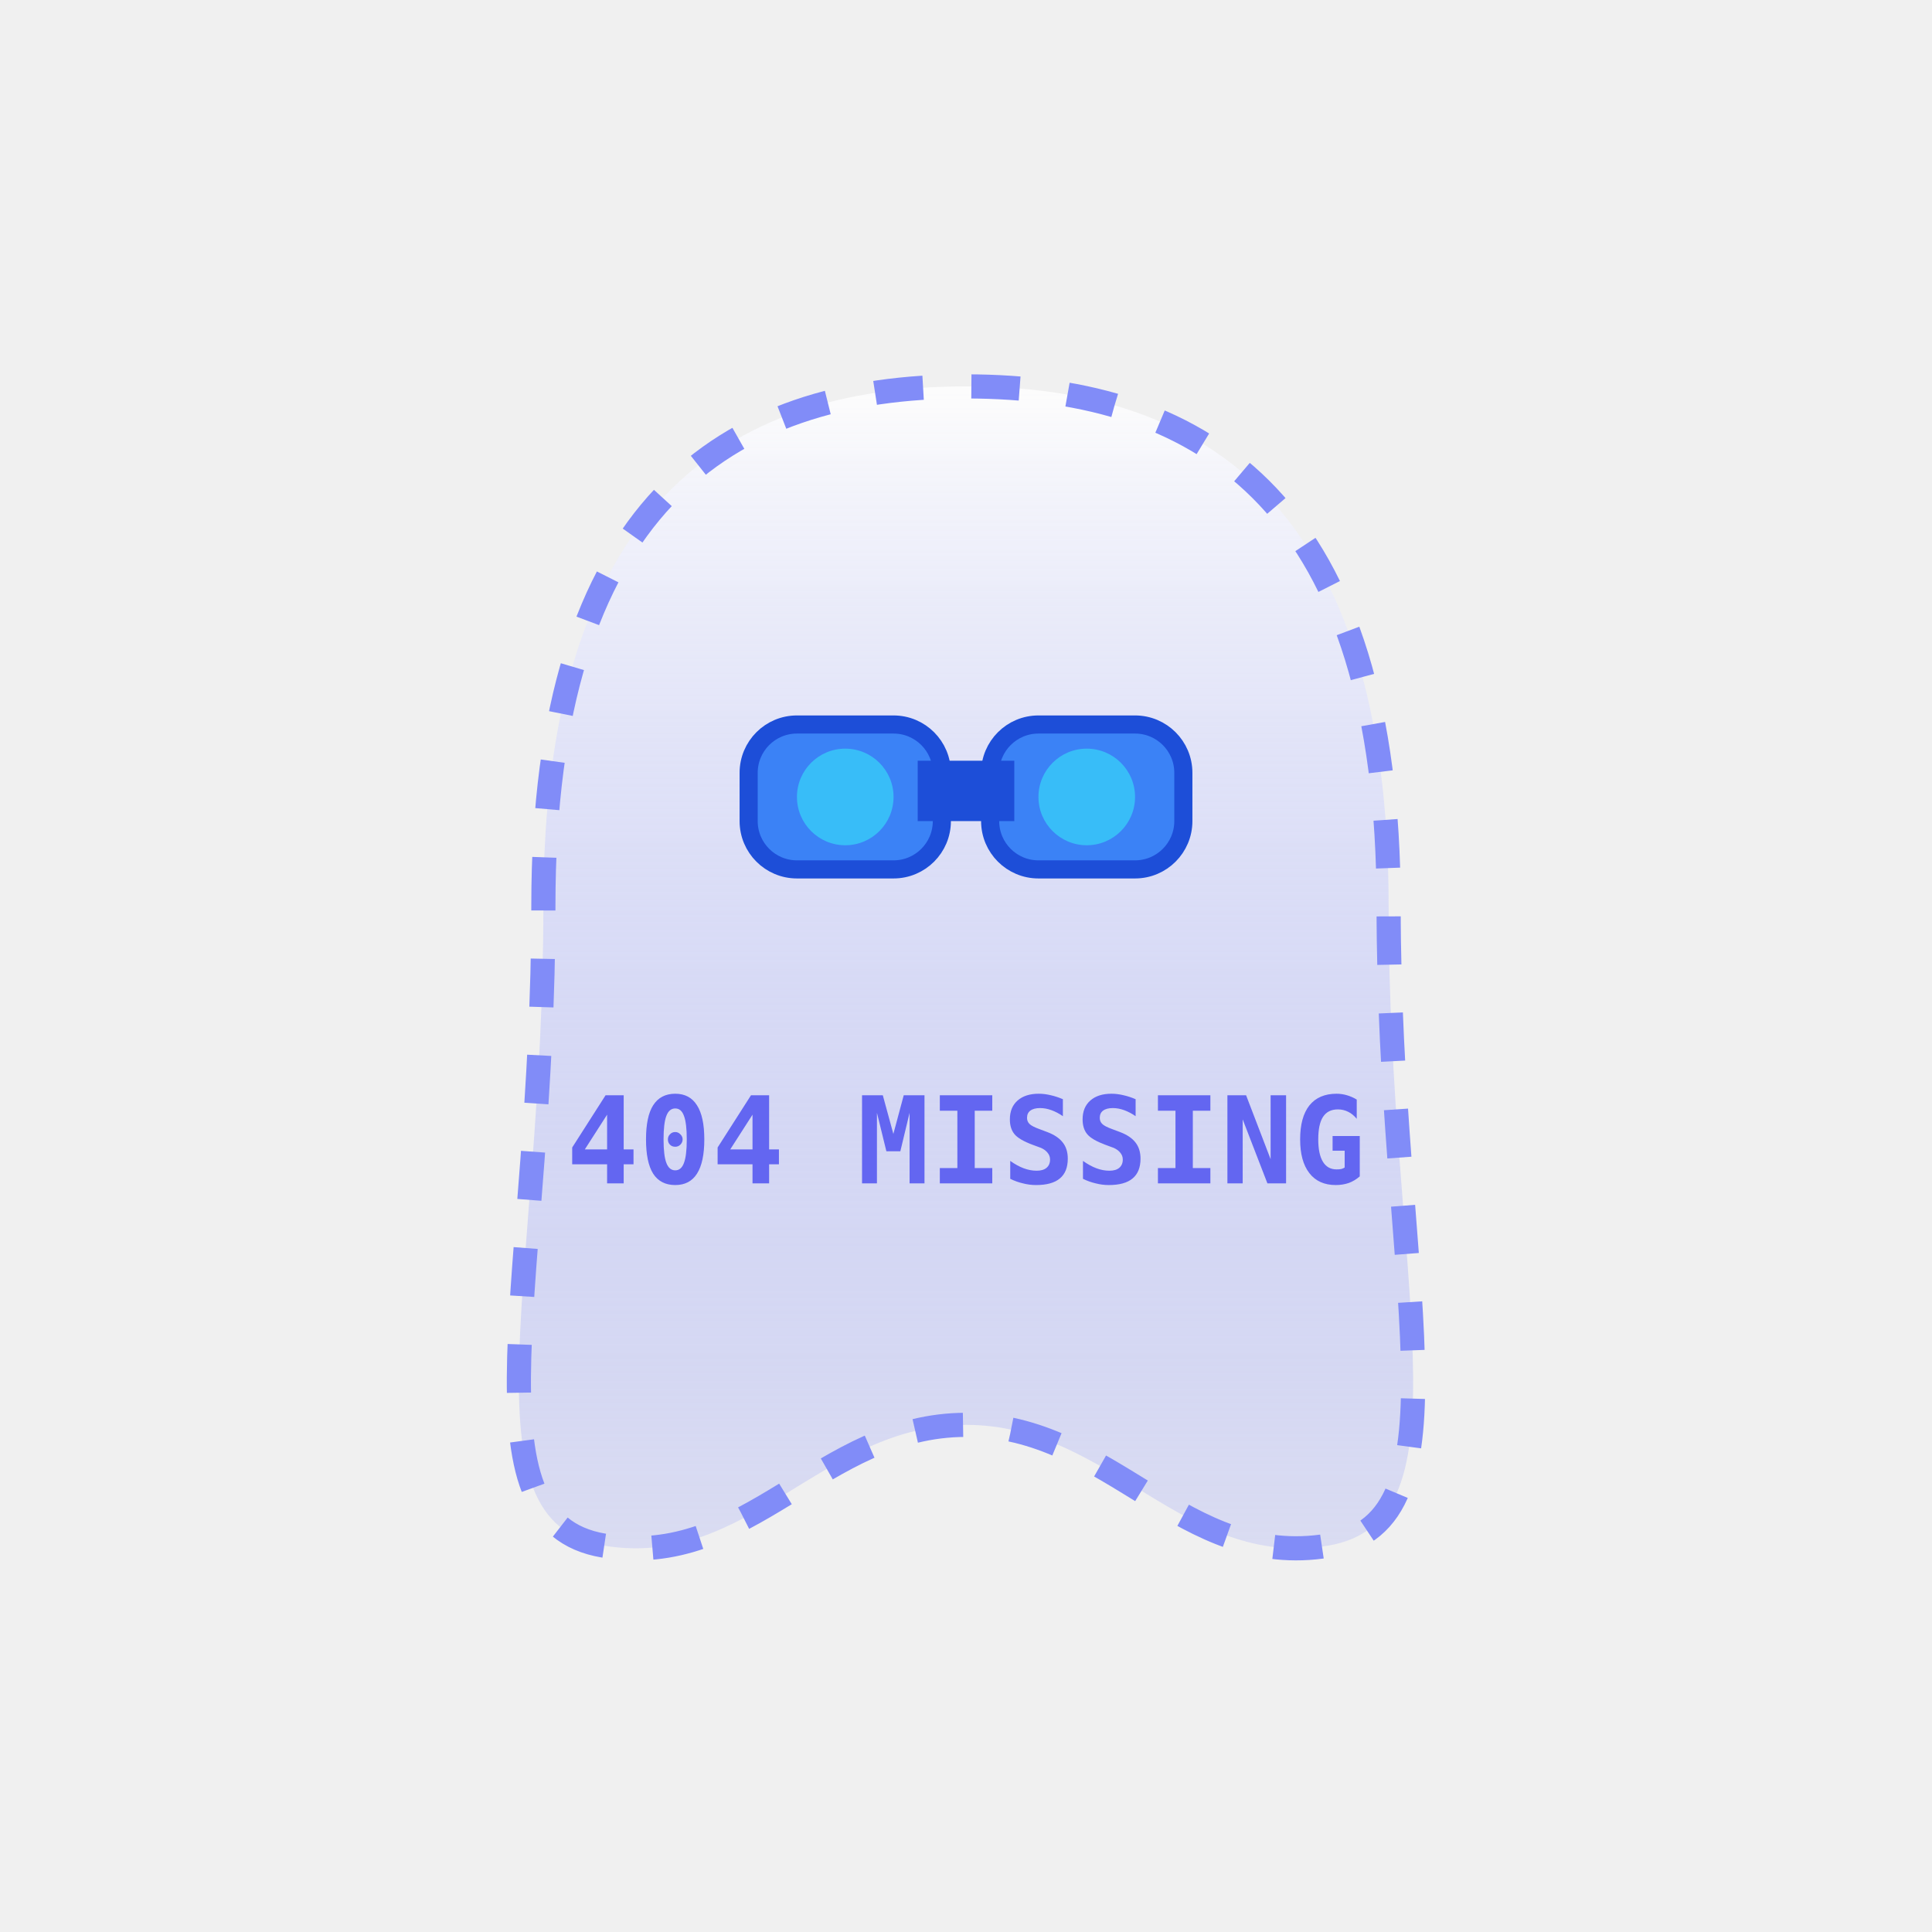
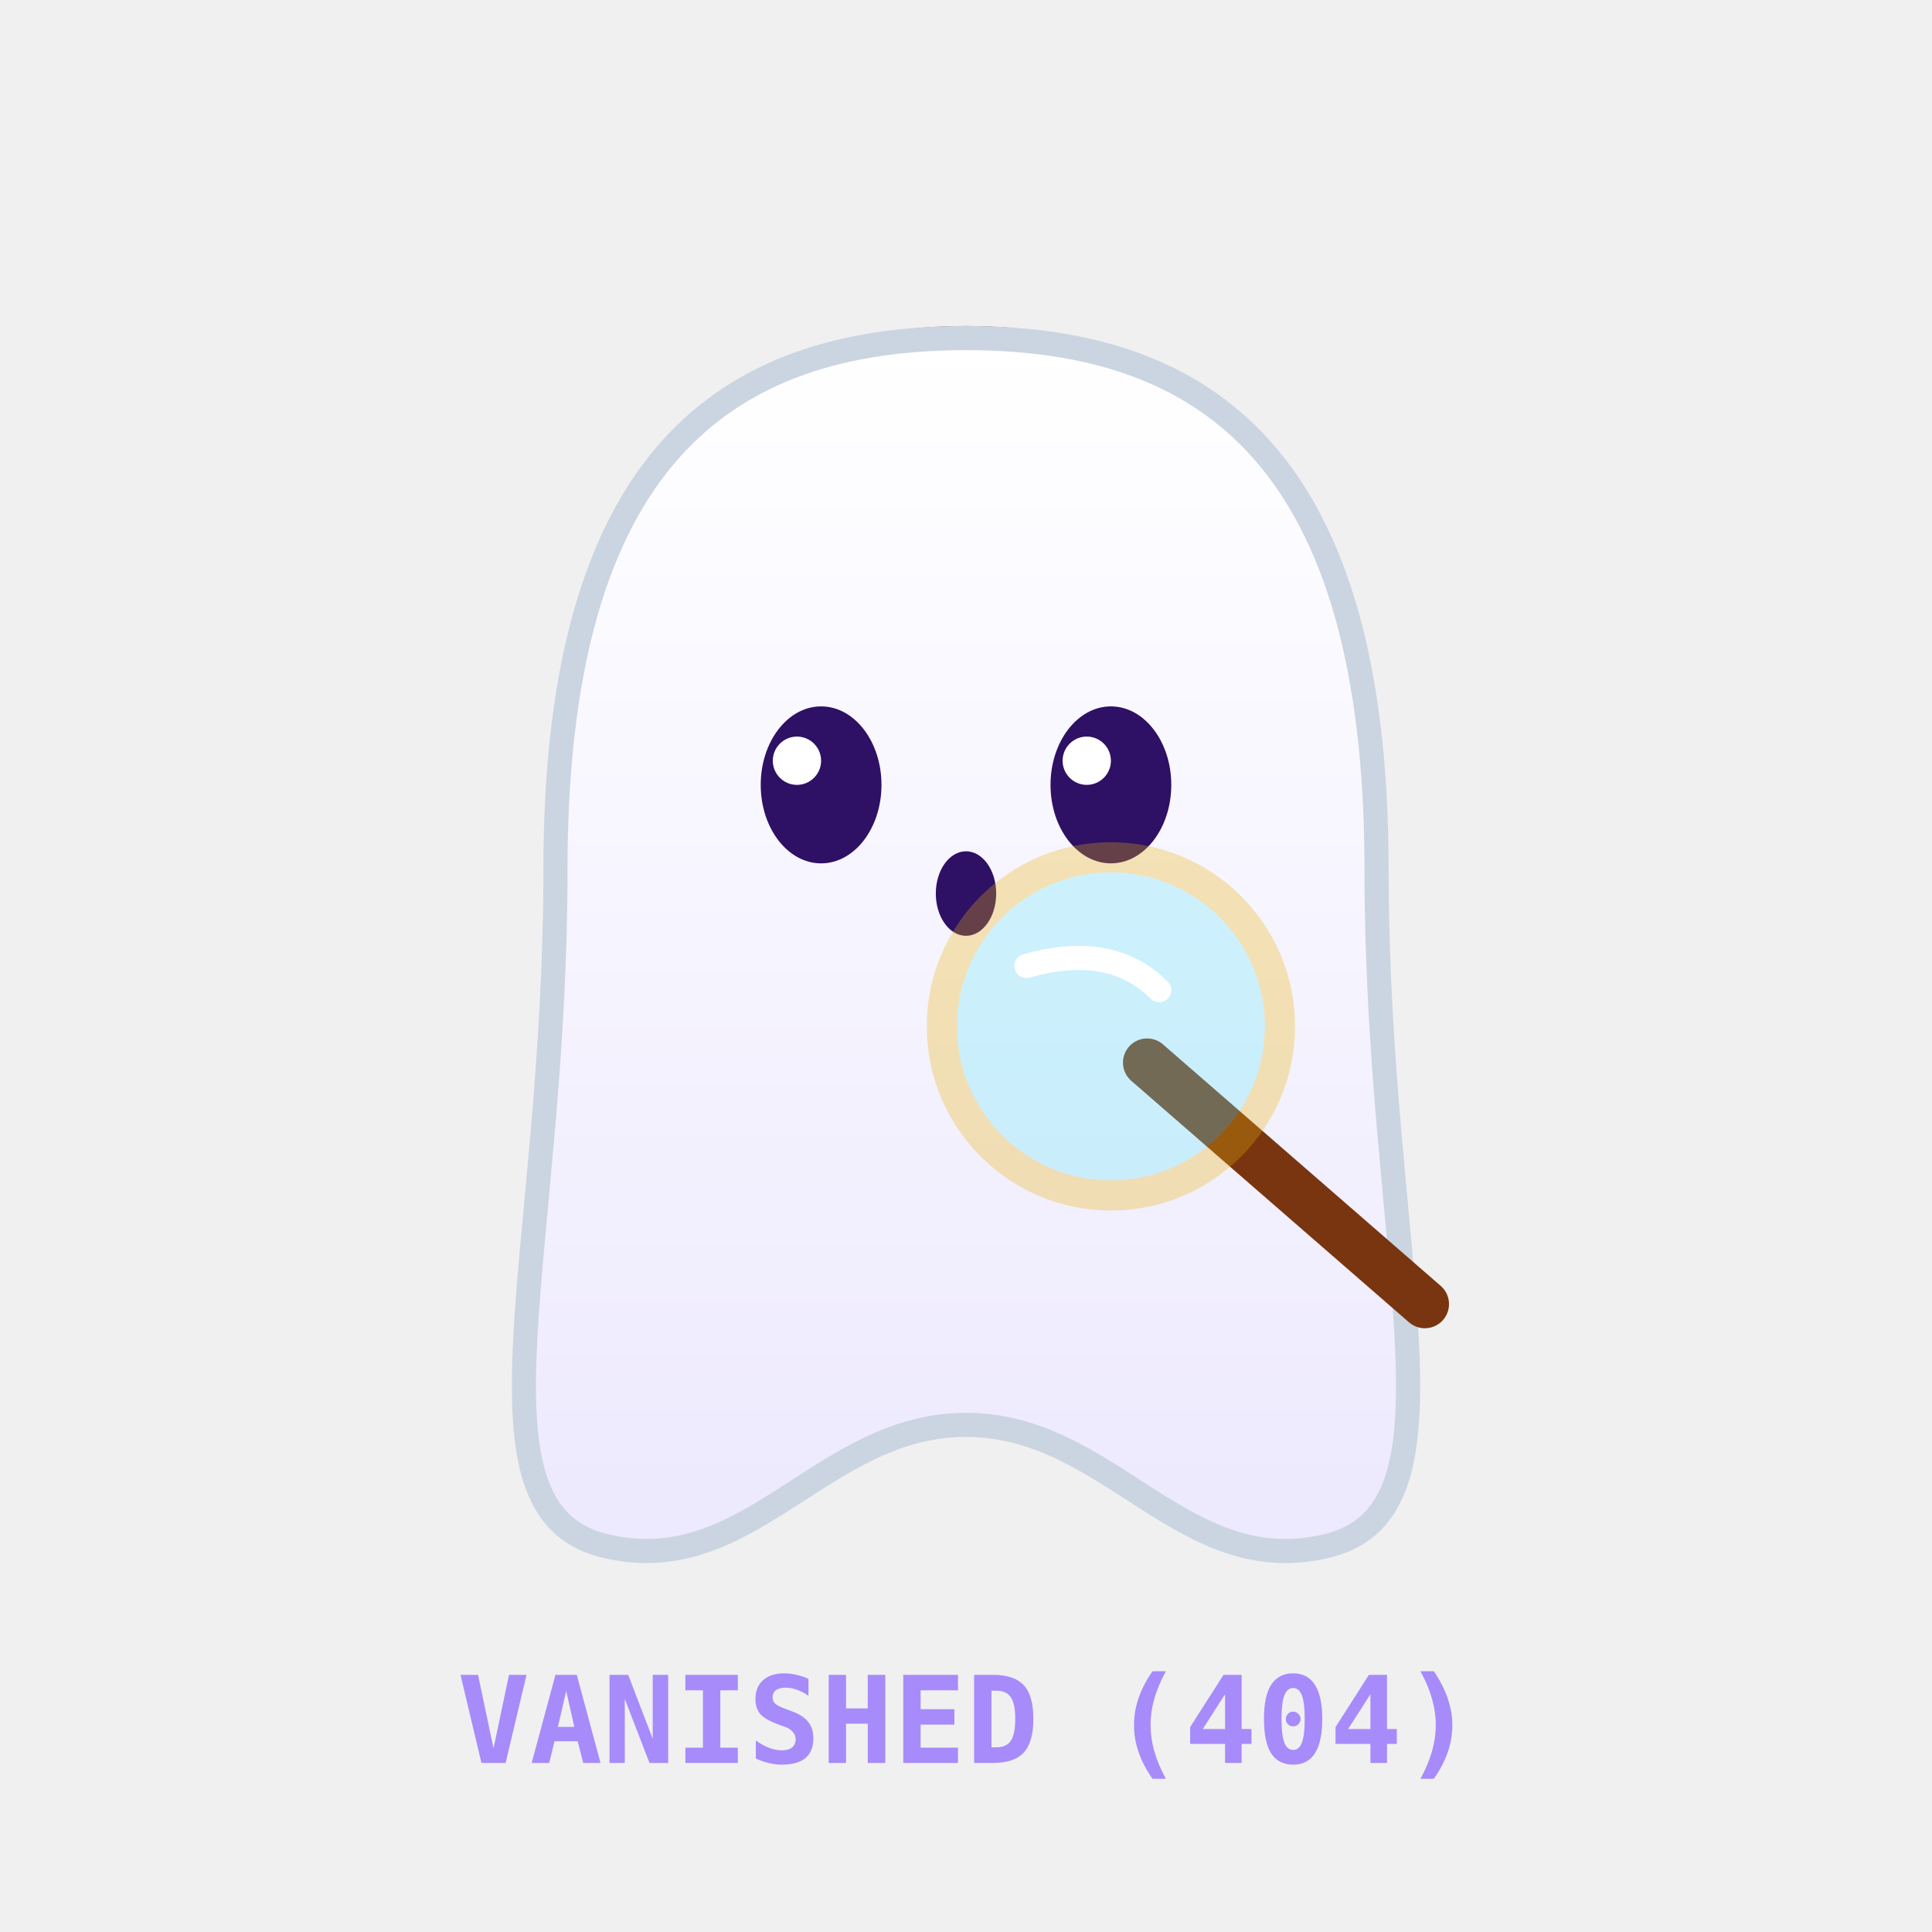
<svg xmlns="http://www.w3.org/2000/svg" viewBox="0 0 160 160" width="100%" height="100%">
  <defs>
-     <linearGradient id="fade-g" x1="0%" y1="0%" x2="0%" y2="100%">
-       <stop offset="0%" stop-color="#ffffff" stop-opacity="0.8" />
-       <stop offset="100%" stop-color="#818cf8" stop-opacity="0.2" />
+     <linearGradient id="g-body" x1="0%" y1="0%" x2="0%" y2="100%">
+       <stop offset="0%" stop-color="#ffffff" />
+       <stop offset="100%" stop-color="#ede9fe" />
    </linearGradient>
  </defs>
  <style>
    @keyframes ghostFade {
-       0%, 100% { opacity: 0.25; transform: scale(0.95); }
-       50% { opacity: 0.85; transform: scale(1.02); }
+       0%, 100% { opacity: 0.95; transform: translateY(0); }
+       50% { opacity: 0.25; transform: translateY(-8px); }
    }
-     @keyframes lookAround {
-       0%, 100% { transform: translateX(-3px); }
-       50% { transform: translateX(4px); }
+     @keyframes sweepGlass {
+       0%, 100% { transform: rotate(-18deg); }
+       50% { transform: rotate(18deg); }
    }
-     .fading-ghost { animation: ghostFade 2.8s ease-in-out infinite; }
-     .bino-look { animation: lookAround 2s ease-in-out infinite; }
+     .ghost-fader { animation: ghostFade 3s ease-in-out infinite; }
+     .glass-sweep { animation: sweepGlass 2s ease-in-out infinite; transform-origin: 105px 95px; }
  </style>
-   <g class="fading-ghost">
-     <path d="M 45 75 C 45 42 60 32 80 32 C 100 32 115 42 115 75 C 115 106 122 126 110 128 C 98 130 92 118 80 118 C 68 118 62 130 50 128 C 38 126 45 106 45 75 Z" fill="url(#fade-g)" stroke="#818cf8" stroke-width="2" stroke-dasharray="4 4" />
-     <g class="bino-look">
-       <rect x="62" y="60" width="16" height="12" rx="4" fill="#3b82f6" stroke="#1d4ed8" stroke-width="1.5" />
-       <rect x="82" y="60" width="16" height="12" rx="4" fill="#3b82f6" stroke="#1d4ed8" stroke-width="1.5" />
-       <rect x="76" y="63" width="8" height="5" fill="#1d4ed8" />
-       <circle cx="70" cy="66" r="4" fill="#38bdf8" />
-       <circle cx="90" cy="66" r="4" fill="#38bdf8" />
+   <g class="ghost-fader">
+     <path d="M 60 38 Q 80 26 100 38 L 105 40 Q 80 34 55 40 Z" fill="#78350f" stroke="#451a03" stroke-width="1.5" />
+     <ellipse cx="80" cy="34" rx="18" ry="7" fill="#92400e" />
+     <path d="M 46 72 C 46 38 60 28 80 28 C 100 28 114 38 114 72 C 114 104 122 125 110 128 C 98 131 92 118 80 118 C 68 118 62 131 50 128 C 38 125 46 104 46 72 Z" fill="url(#g-body)" stroke="#cbd5e1" stroke-width="2" />
+     <ellipse cx="68" cy="65" rx="5" ry="6.5" fill="#2e1065" />
+     <circle cx="66" cy="63" r="2" fill="#ffffff" />
+     <ellipse cx="92" cy="65" rx="5" ry="6.5" fill="#2e1065" />
+     <circle cx="90" cy="63" r="2" fill="#ffffff" />
+     <ellipse cx="80" cy="74" rx="2.5" ry="3.5" fill="#2e1065" />
+     <g class="glass-sweep">
+       <line x1="95" y1="88" x2="118" y2="108" stroke="#78350f" stroke-width="4" stroke-linecap="round" />
+       <circle cx="92" cy="85" r="14" fill="#67e8f9" opacity="0.3" stroke="#eab308" stroke-width="2.5" />
+       <path d="M 85 80 Q 92 78 96 82" fill="none" stroke="#ffffff" stroke-width="2" stroke-linecap="round" />
    </g>
-     <text x="80" y="98" font-family="monospace" font-size="10" font-weight="bold" fill="#6366f1" text-anchor="middle">404 MISSING</text>
  </g>
+   <text x="80" y="146" font-family="monospace" font-size="10" font-weight="bold" fill="#a78bfa" text-anchor="middle">VANISHED (404)</text>
</svg>
